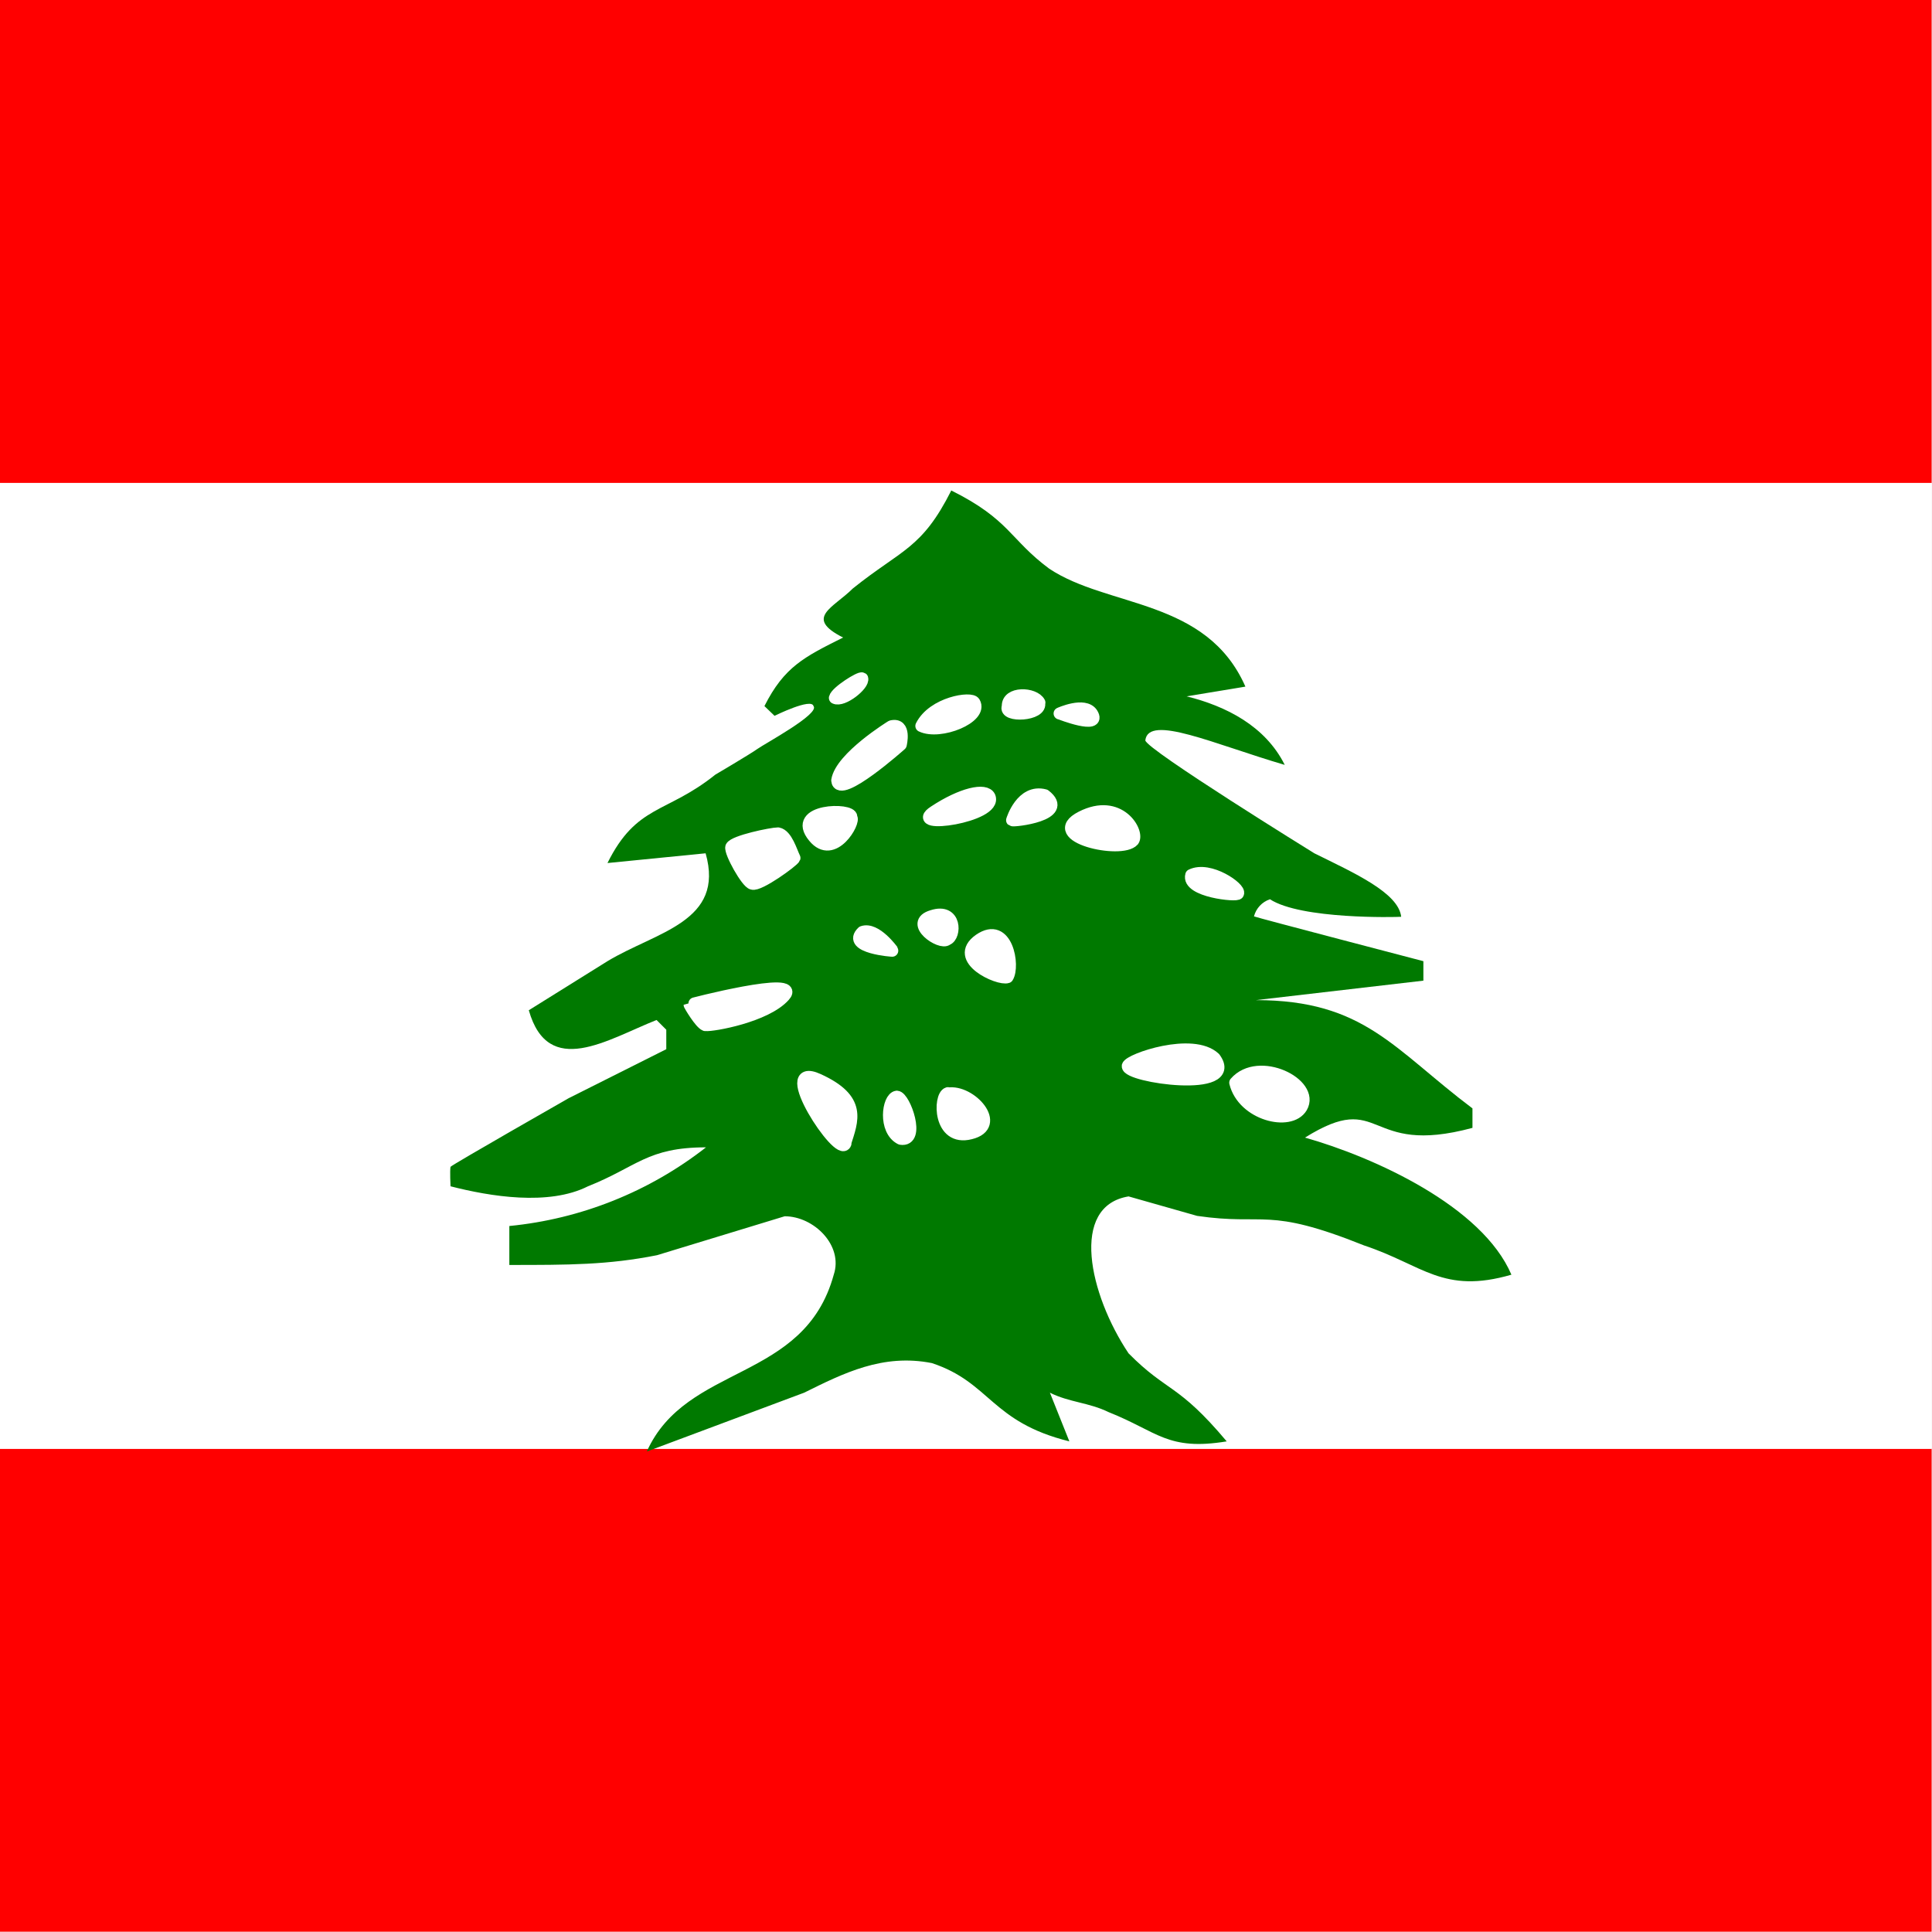
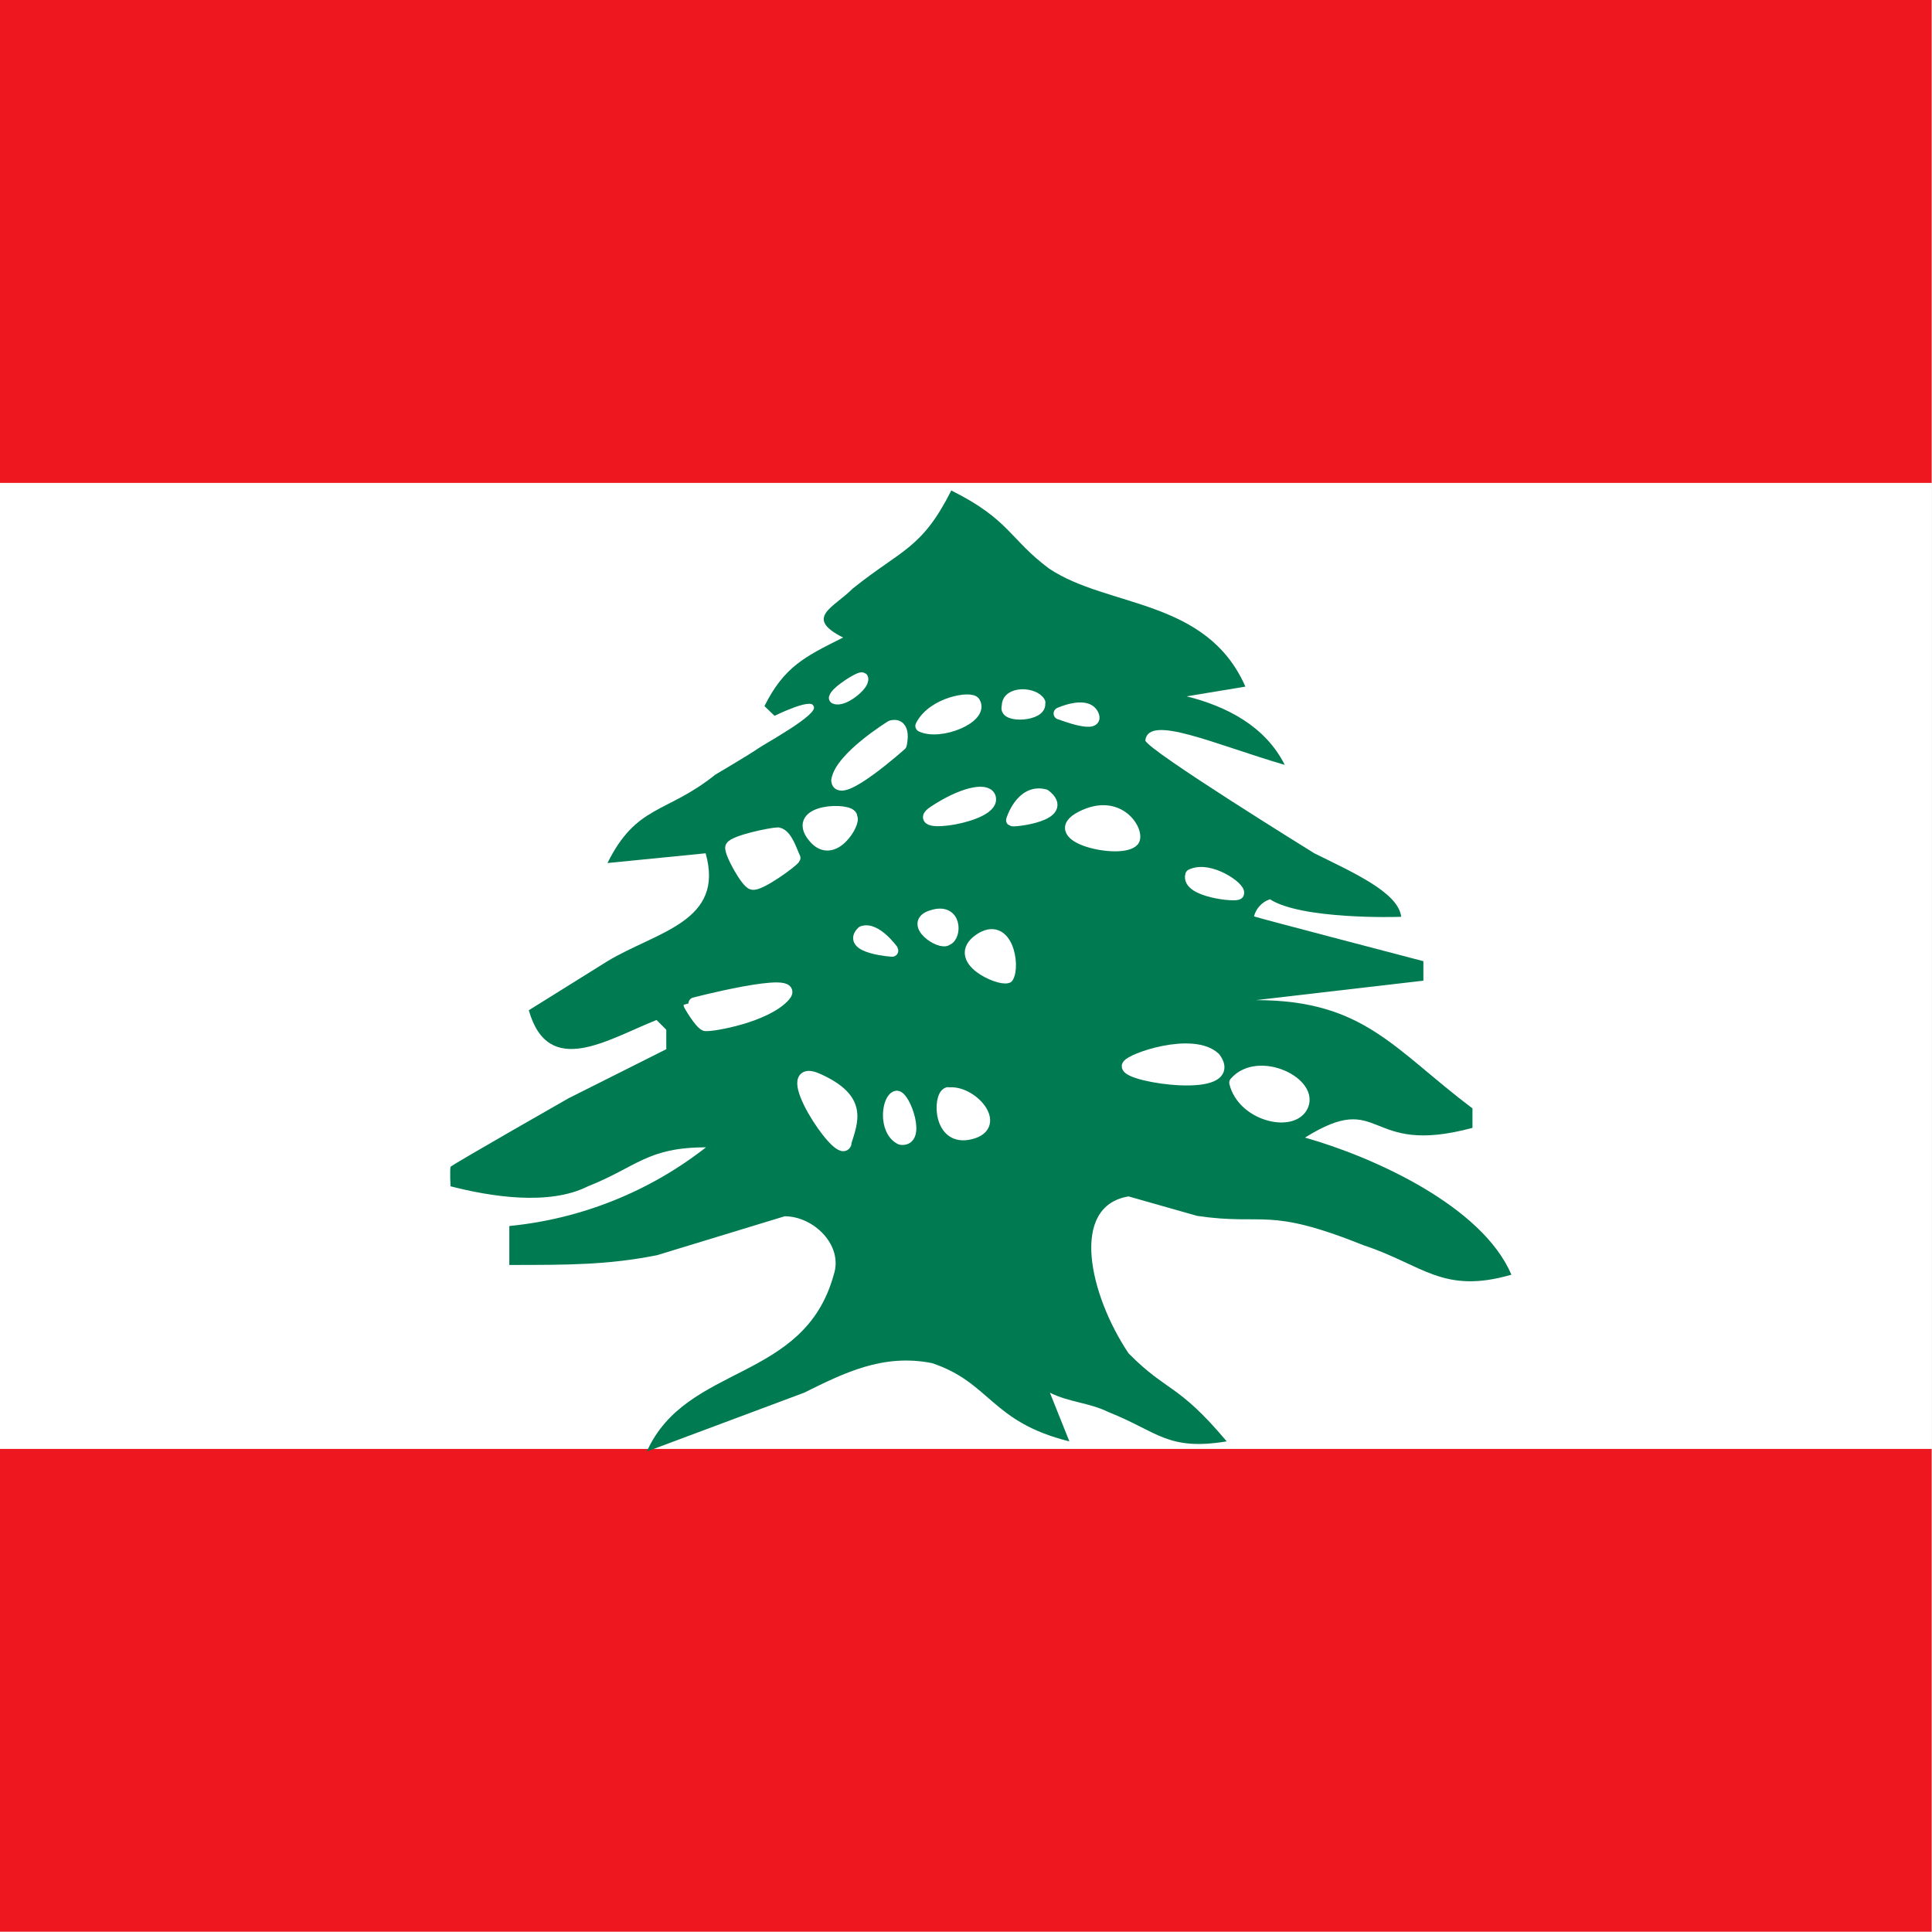
<svg xmlns="http://www.w3.org/2000/svg" id="flag-icons-lb" viewBox="0 0 512 512">
  <defs>
    <clipPath id="lb-a">
      <path fill-opacity=".7" d="M124 0h496v496H124z" />
    </clipPath>
  </defs>
  <g clip-path="url(#lb-a)" transform="translate(-128) scale(1.0321)">
    <g fill-rule="evenodd" stroke-width="1pt">
-       <path fill="red" d="M0 372h744v124H0zM0 0h744v124H0z" />
+       <path fill="#EE161F" d="M0 372h744v124H0zM0 0h744v124H0z" />
      <path fill="#fff" d="M0 124h744v248H0z" />
    </g>
-     <path fill="#007900" d="M368.3 125.9c-7.6 15.1-12.7 15.1-25.3 25.2-5 5-12.6 7.5-2.5 12.6-10 5-15.1 7.5-20.2 17.6l2.6 2.5s9.5-4.7 10-2.5c1.7 2-12.6 9.7-14.4 11s-10.8 6.6-10.8 6.6c-12.6 10.1-20.2 7.6-27.7 22.7l25.2-2.5c5 17.6-12.6 20.1-25.2 27.7l-20.2 12.6c5 17.6 20.2 7.5 32.8 2.5l2.5 2.5v5L270 282s-29.8 17-30.3 17.6c-.2 1 0 5 0 5 10.1 2.6 25.2 5.1 35.3 0 12.6-5 15.2-10 30.3-10a97.4 97.4 0 0 1-50.5 20.2v10c15.2 0 25.3 0 37.9-2.5l32.8-10c7.5 0 15.1 7.5 12.6 15-7.6 27.7-37.8 22.7-48 45.4l40.4-15.1c10.1-5 20.2-10.1 32.8-7.6 15.1 5 15.1 15.1 35.3 20.1l-5-12.5c5 2.5 10 2.5 15.1 5 12.6 5 15.1 10 30.3 7.5-12.6-15-15.2-12.5-25.2-22.6-10.1-15.1-15.2-37.8 0-40.3l17.6 5c17.7 2.6 17.7-2.5 42.9 7.6 15.1 5 20.2 12.6 37.8 7.5-7.5-17.6-35.3-30.2-53-35.2 20.2-12.6 15.2 5 43-2.5v-5c-20.2-15.2-27.8-27.8-55.6-27.8l43-5v-5S447 235.7 446 235.3a6.3 6.3 0 0 1 4.1-4.4c8 5.2 32.3 4.6 33.7 4.5-.7-6.2-12.2-11.3-22.3-16.3 0 0-43.2-26.7-43.4-29 .8-6.8 17.7 1 35.8 6.3-5-10-15.1-15.1-25.2-17.6l15.1-2.5c-10-22.7-35.3-20.2-50.4-30.3-10.1-7.5-10.1-12.6-25.2-20.1z" />
+     <path fill="#007A50" d="M368.3 125.9c-7.6 15.1-12.7 15.1-25.3 25.2-5 5-12.6 7.5-2.5 12.6-10 5-15.1 7.5-20.2 17.6l2.6 2.5s9.5-4.7 10-2.5c1.7 2-12.6 9.7-14.4 11s-10.8 6.6-10.8 6.6c-12.6 10.1-20.2 7.6-27.7 22.7l25.2-2.5c5 17.6-12.6 20.1-25.2 27.7l-20.2 12.6c5 17.6 20.2 7.5 32.8 2.5l2.5 2.5v5L270 282s-29.8 17-30.3 17.6c-.2 1 0 5 0 5 10.1 2.6 25.2 5.1 35.3 0 12.6-5 15.2-10 30.3-10a97.4 97.4 0 0 1-50.5 20.2v10c15.2 0 25.3 0 37.9-2.5l32.8-10c7.5 0 15.1 7.5 12.6 15-7.6 27.7-37.8 22.7-48 45.4l40.4-15.1c10.1-5 20.2-10.1 32.8-7.6 15.1 5 15.1 15.1 35.3 20.1l-5-12.5c5 2.5 10 2.5 15.1 5 12.6 5 15.1 10 30.3 7.5-12.6-15-15.2-12.5-25.2-22.6-10.1-15.1-15.2-37.8 0-40.3l17.6 5c17.7 2.6 17.7-2.5 42.9 7.6 15.1 5 20.2 12.6 37.8 7.5-7.5-17.6-35.3-30.2-53-35.2 20.2-12.6 15.2 5 43-2.5v-5c-20.2-15.2-27.8-27.8-55.6-27.8l43-5v-5S447 235.7 446 235.3a6.3 6.3 0 0 1 4.1-4.4c8 5.2 32.3 4.6 33.7 4.5-.7-6.2-12.2-11.3-22.3-16.3 0 0-43.2-26.7-43.4-29 .8-6.8 17.7 1 35.8 6.3-5-10-15.1-15.1-25.2-17.6l15.1-2.5c-10-22.7-35.3-20.2-50.4-30.3-10.1-7.5-10.1-12.6-25.2-20.1z" />
    <path fill="#fff" fill-rule="evenodd" stroke="#fff" stroke-linecap="round" stroke-linejoin="round" stroke-width="3.1" d="M341 293.6c1.9-6 4.3-11.3-6.9-16.4-11.2-5.1 5.6 20.5 7 16.4zm13.3-12c-2.3.3-3.4 8.6 1 10.8 5.1.8 1-10.7-1-10.8zm13.1-.9c-2.3.7-2.4 12.4 5.8 10.3 8.3-2 0-11.2-5.8-10.2zm15.3-29.8c1.8-2.8-.1-14.5-7.2-9.6-7.1 5 5 10.4 7.2 9.6zm-15.5-9.7c2.2-.8 2.4-8-3.8-6-6.2 1.8 2.2 7.5 3.8 6zm-14 2.9s-4.3-6-7.7-4.8c-4.2 4 8 4.9 7.7 4.8zm-48 19.1c1.8.2 15.5-2.2 20.2-7.5 4.8-5.3-24.3 2.2-24.3 2.3s2.7 4.7 4 5.2zm136.7-33.8c.7-1.3-7.3-7-12-4.7-1.2 4.2 12 5.5 12 4.7zM415 215.8c1.5-2.1-3.5-11-13.3-6s10.3 9.5 13.3 6zm-31.1-5.2s2.4-8 8.4-6.4c6.6 5.1-8.1 6.7-8.4 6.4zm-5.8-6c-1-2.2-7.1-.9-14.2 3.8-7.1 4.6 16.3 1.3 14.2-3.8zm18-21.4s6.4-2.9 8.3 0c2.6 4.2-8.3 0-8.2 0zm-5.2-2.8c-1.3-2.5-8.3-2.8-8.1 1-1.2 2.8 9 2.3 8-1zm-16.7 0c-.7-1.5-10.6 0-13.6 6 4.8 2.3 15.8-2.2 13.6-6zm-21.3 6.1s-13 8-13.9 13.9c.4 5 16.3-9.2 16.3-9.2s1.4-5.6-2.4-4.7zm-14.5-7.3c.4-1.6 6.5-5.4 7-5 .5 1.6-5 6-7 5zm4.2 30.6c.3-2.3-15.6-2.1-9.6 5.1 5 6.1 10.7-4 9.6-5zM328 220.3c-.8-1.6-2-5.9-4.2-6.3-1.7 0-11.3 2-12 3.5-.4 1.3 4 9.2 5.4 9.4 1.7.6 10.5-5.8 10.8-6.6zm85.6 53.4c.5-1.7 16.7-7.3 22.3-2 6.6 9-22.7 4.8-22.3 2zm44.6 10.6c3.5-6-11-13.2-17-6.3 2 8.2 14.1 11.2 17 6.3z" />
  </g>
</svg>
